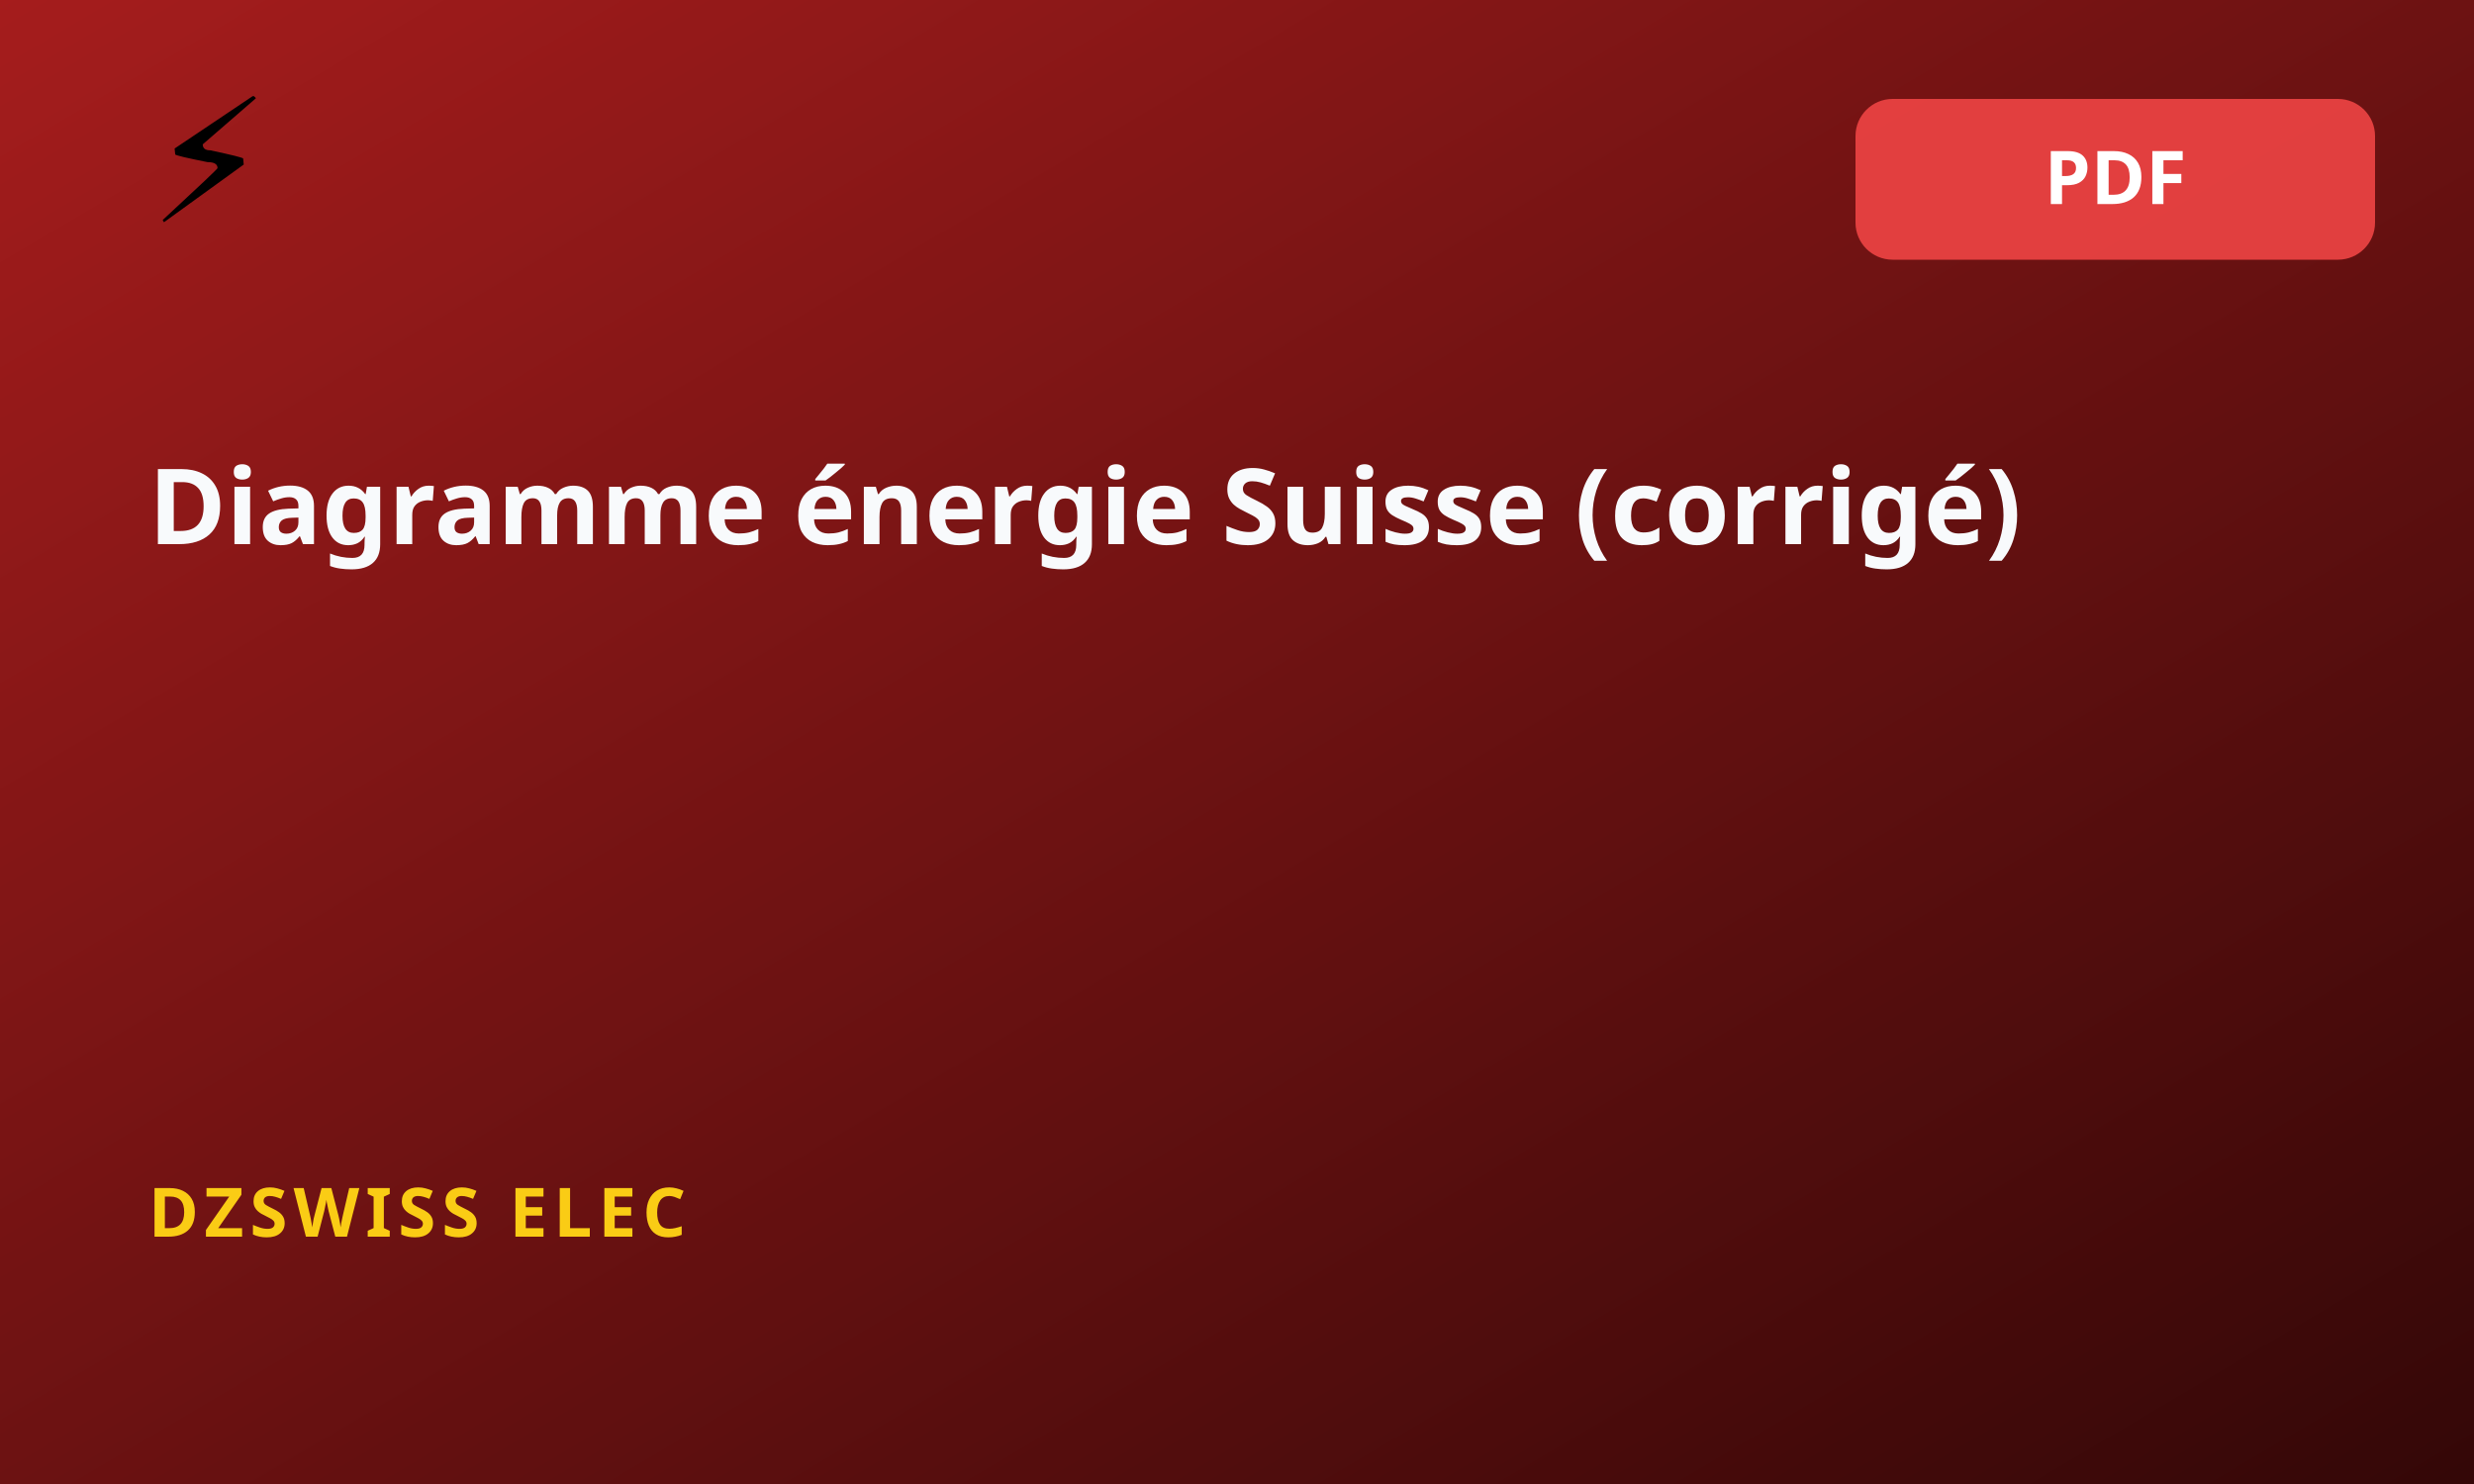
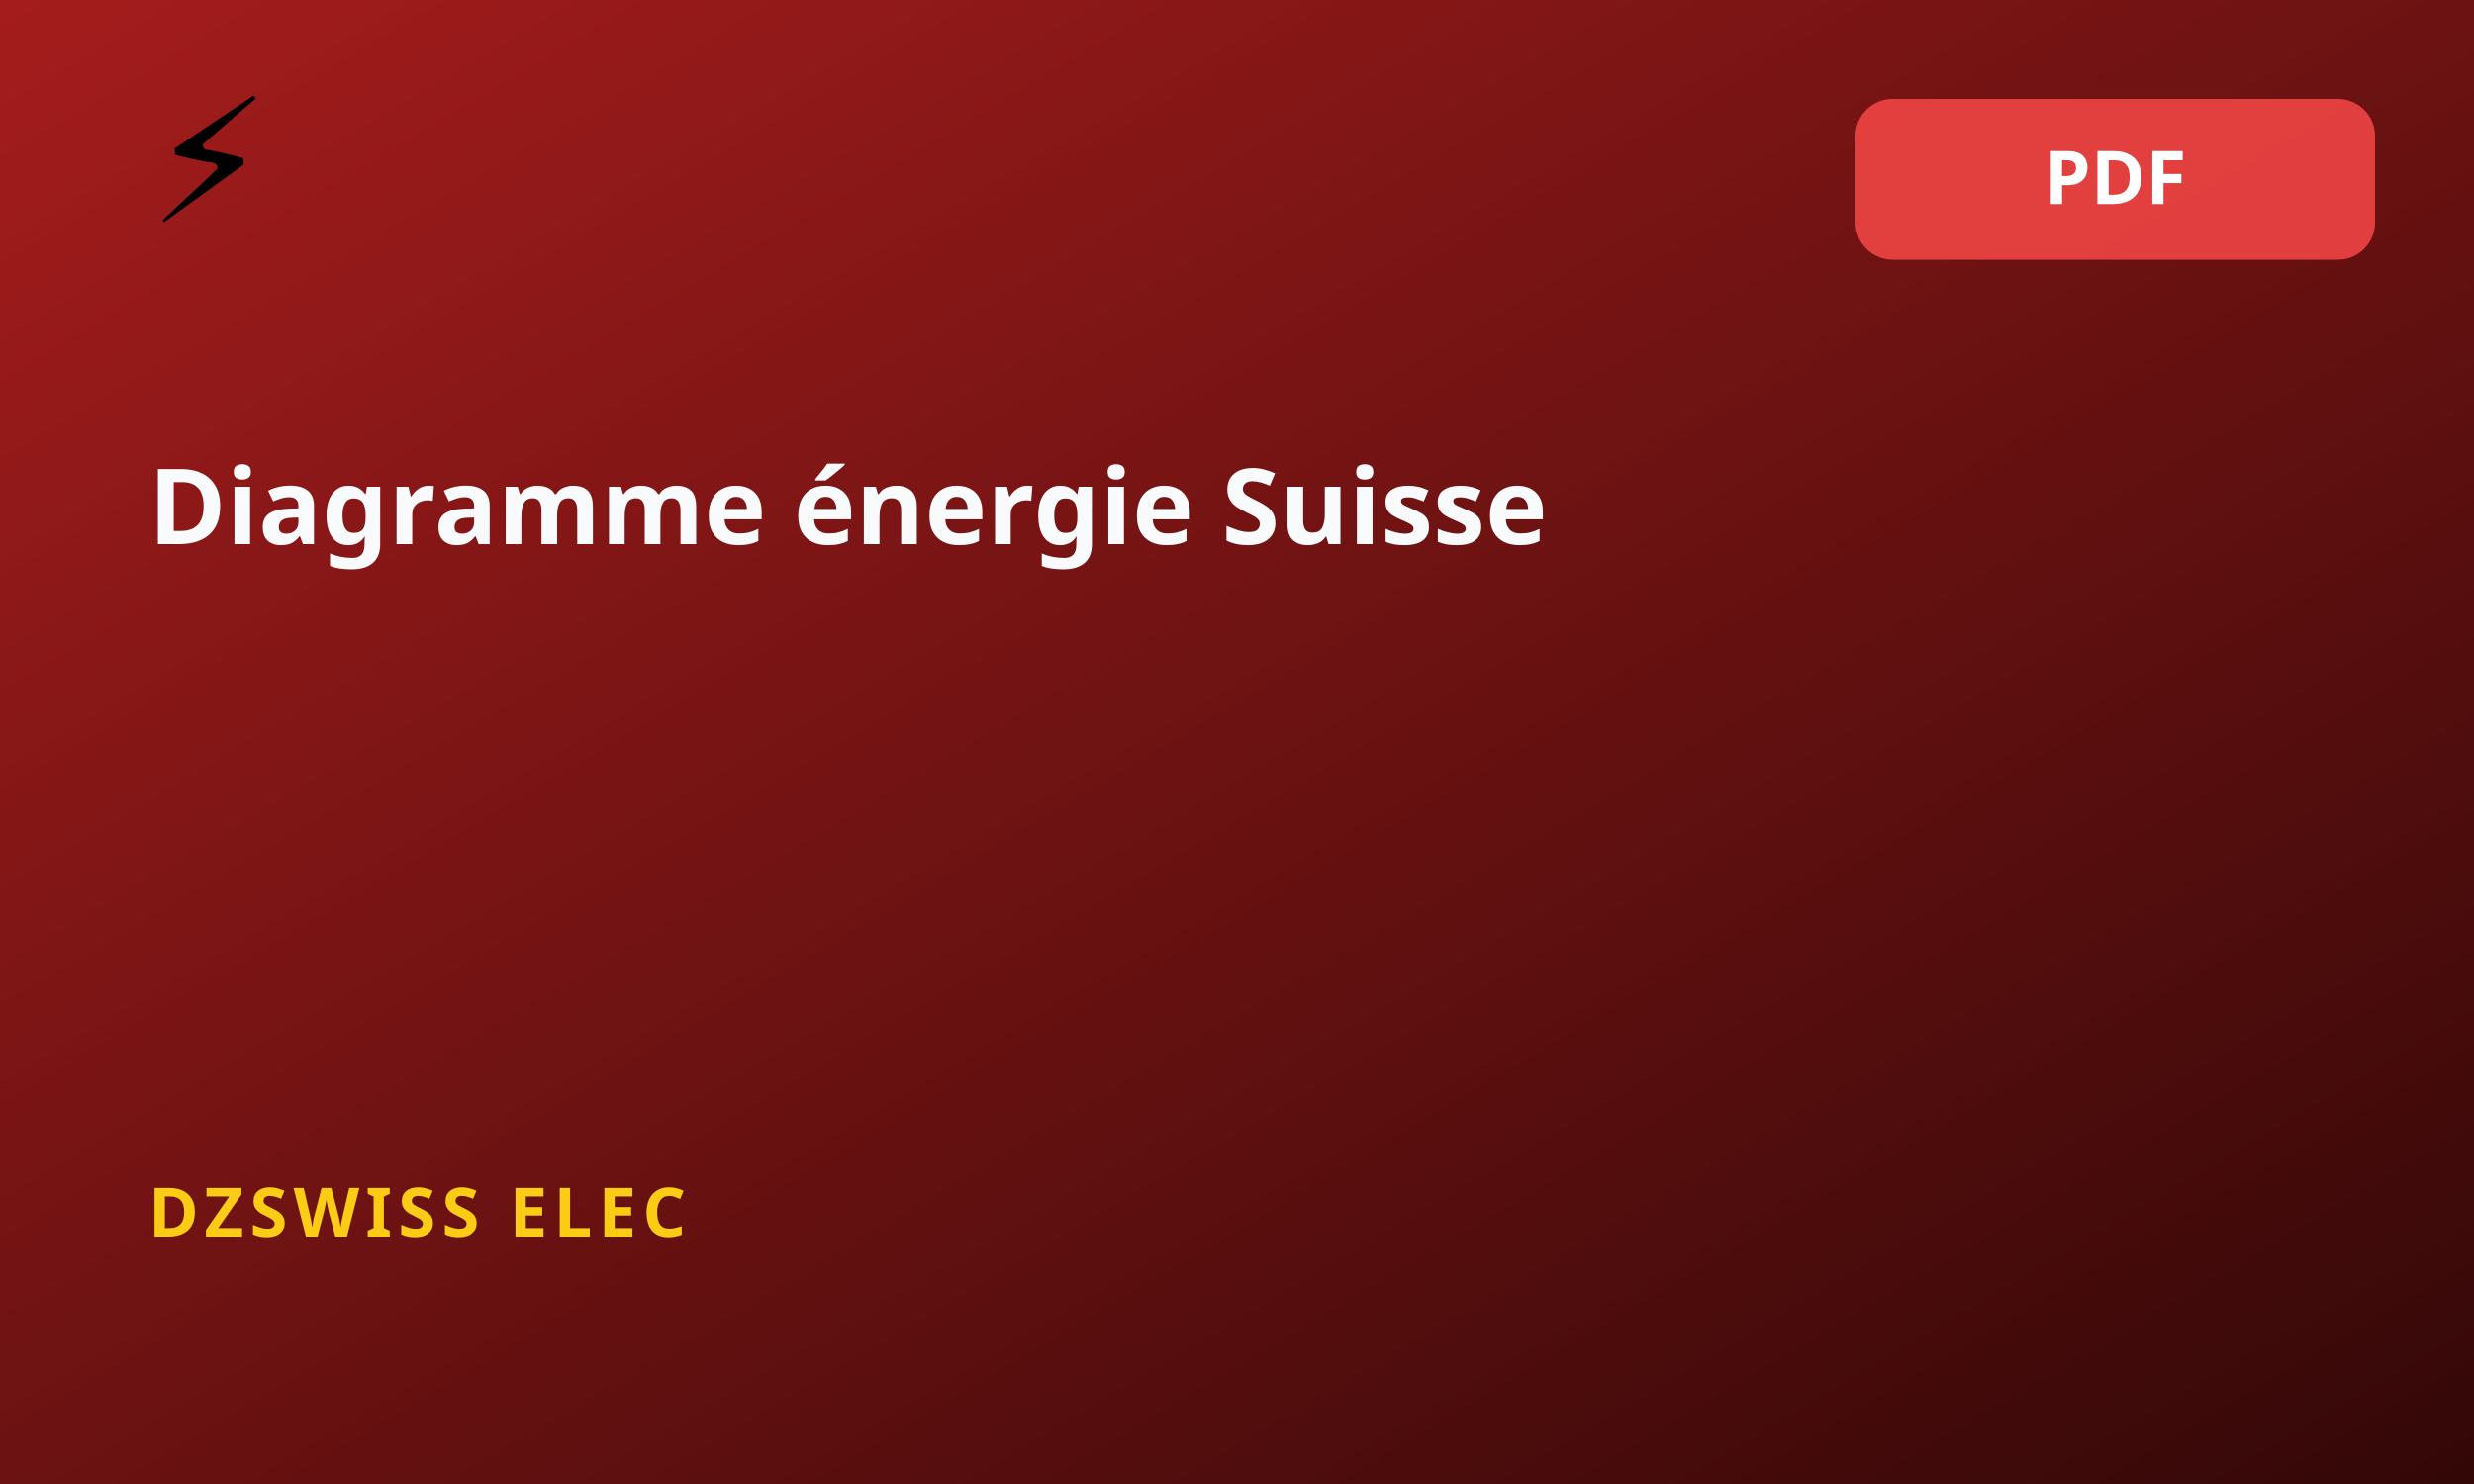
<svg xmlns="http://www.w3.org/2000/svg" width="400" height="240" viewBox="0 0 400 240" role="img" dir="ltr">
  <defs>
    <linearGradient id="g" x1="0%" y1="0%" x2="100%" y2="100%">
      <stop offset="0%" stop-color="#dc2626" />
      <stop offset="100%" stop-color="#450a0a" />
    </linearGradient>
  </defs>
  <rect width="400" height="240" fill="url(#g)" />
  <rect width="400" height="240" fill="rgba(0,0,0,0.25)" />
  <text x="24" y="36" font-size="28" text-anchor="start">⚡</text>
  <text x="24" y="88" fill="#f8fafc" font-family="'Segoe UI',system-ui,sans-serif" font-size="17" font-weight="700" text-anchor="start">
-     <tspan x="24" dy="0" text-anchor="start">Diagramme énergie Suisse (corrigé)</tspan>
+     <tspan x="24" dy="0" text-anchor="start">Diagramme énergie Suisse</tspan>
  </text>
  <text x="24" y="200" fill="#facc15" font-family="'Segoe UI',system-ui,sans-serif" font-size="11" font-weight="700" letter-spacing="1" text-anchor="start">DZSWISS ELEC</text>
  <rect x="300" y="16" width="84" height="26" rx="6" fill="rgba(239,68,68,0.9)" />
  <text x="342" y="33" text-anchor="middle" fill="#fff" font-family="'Segoe UI',system-ui,sans-serif" font-size="12" font-weight="800">PDF</text>
</svg>
